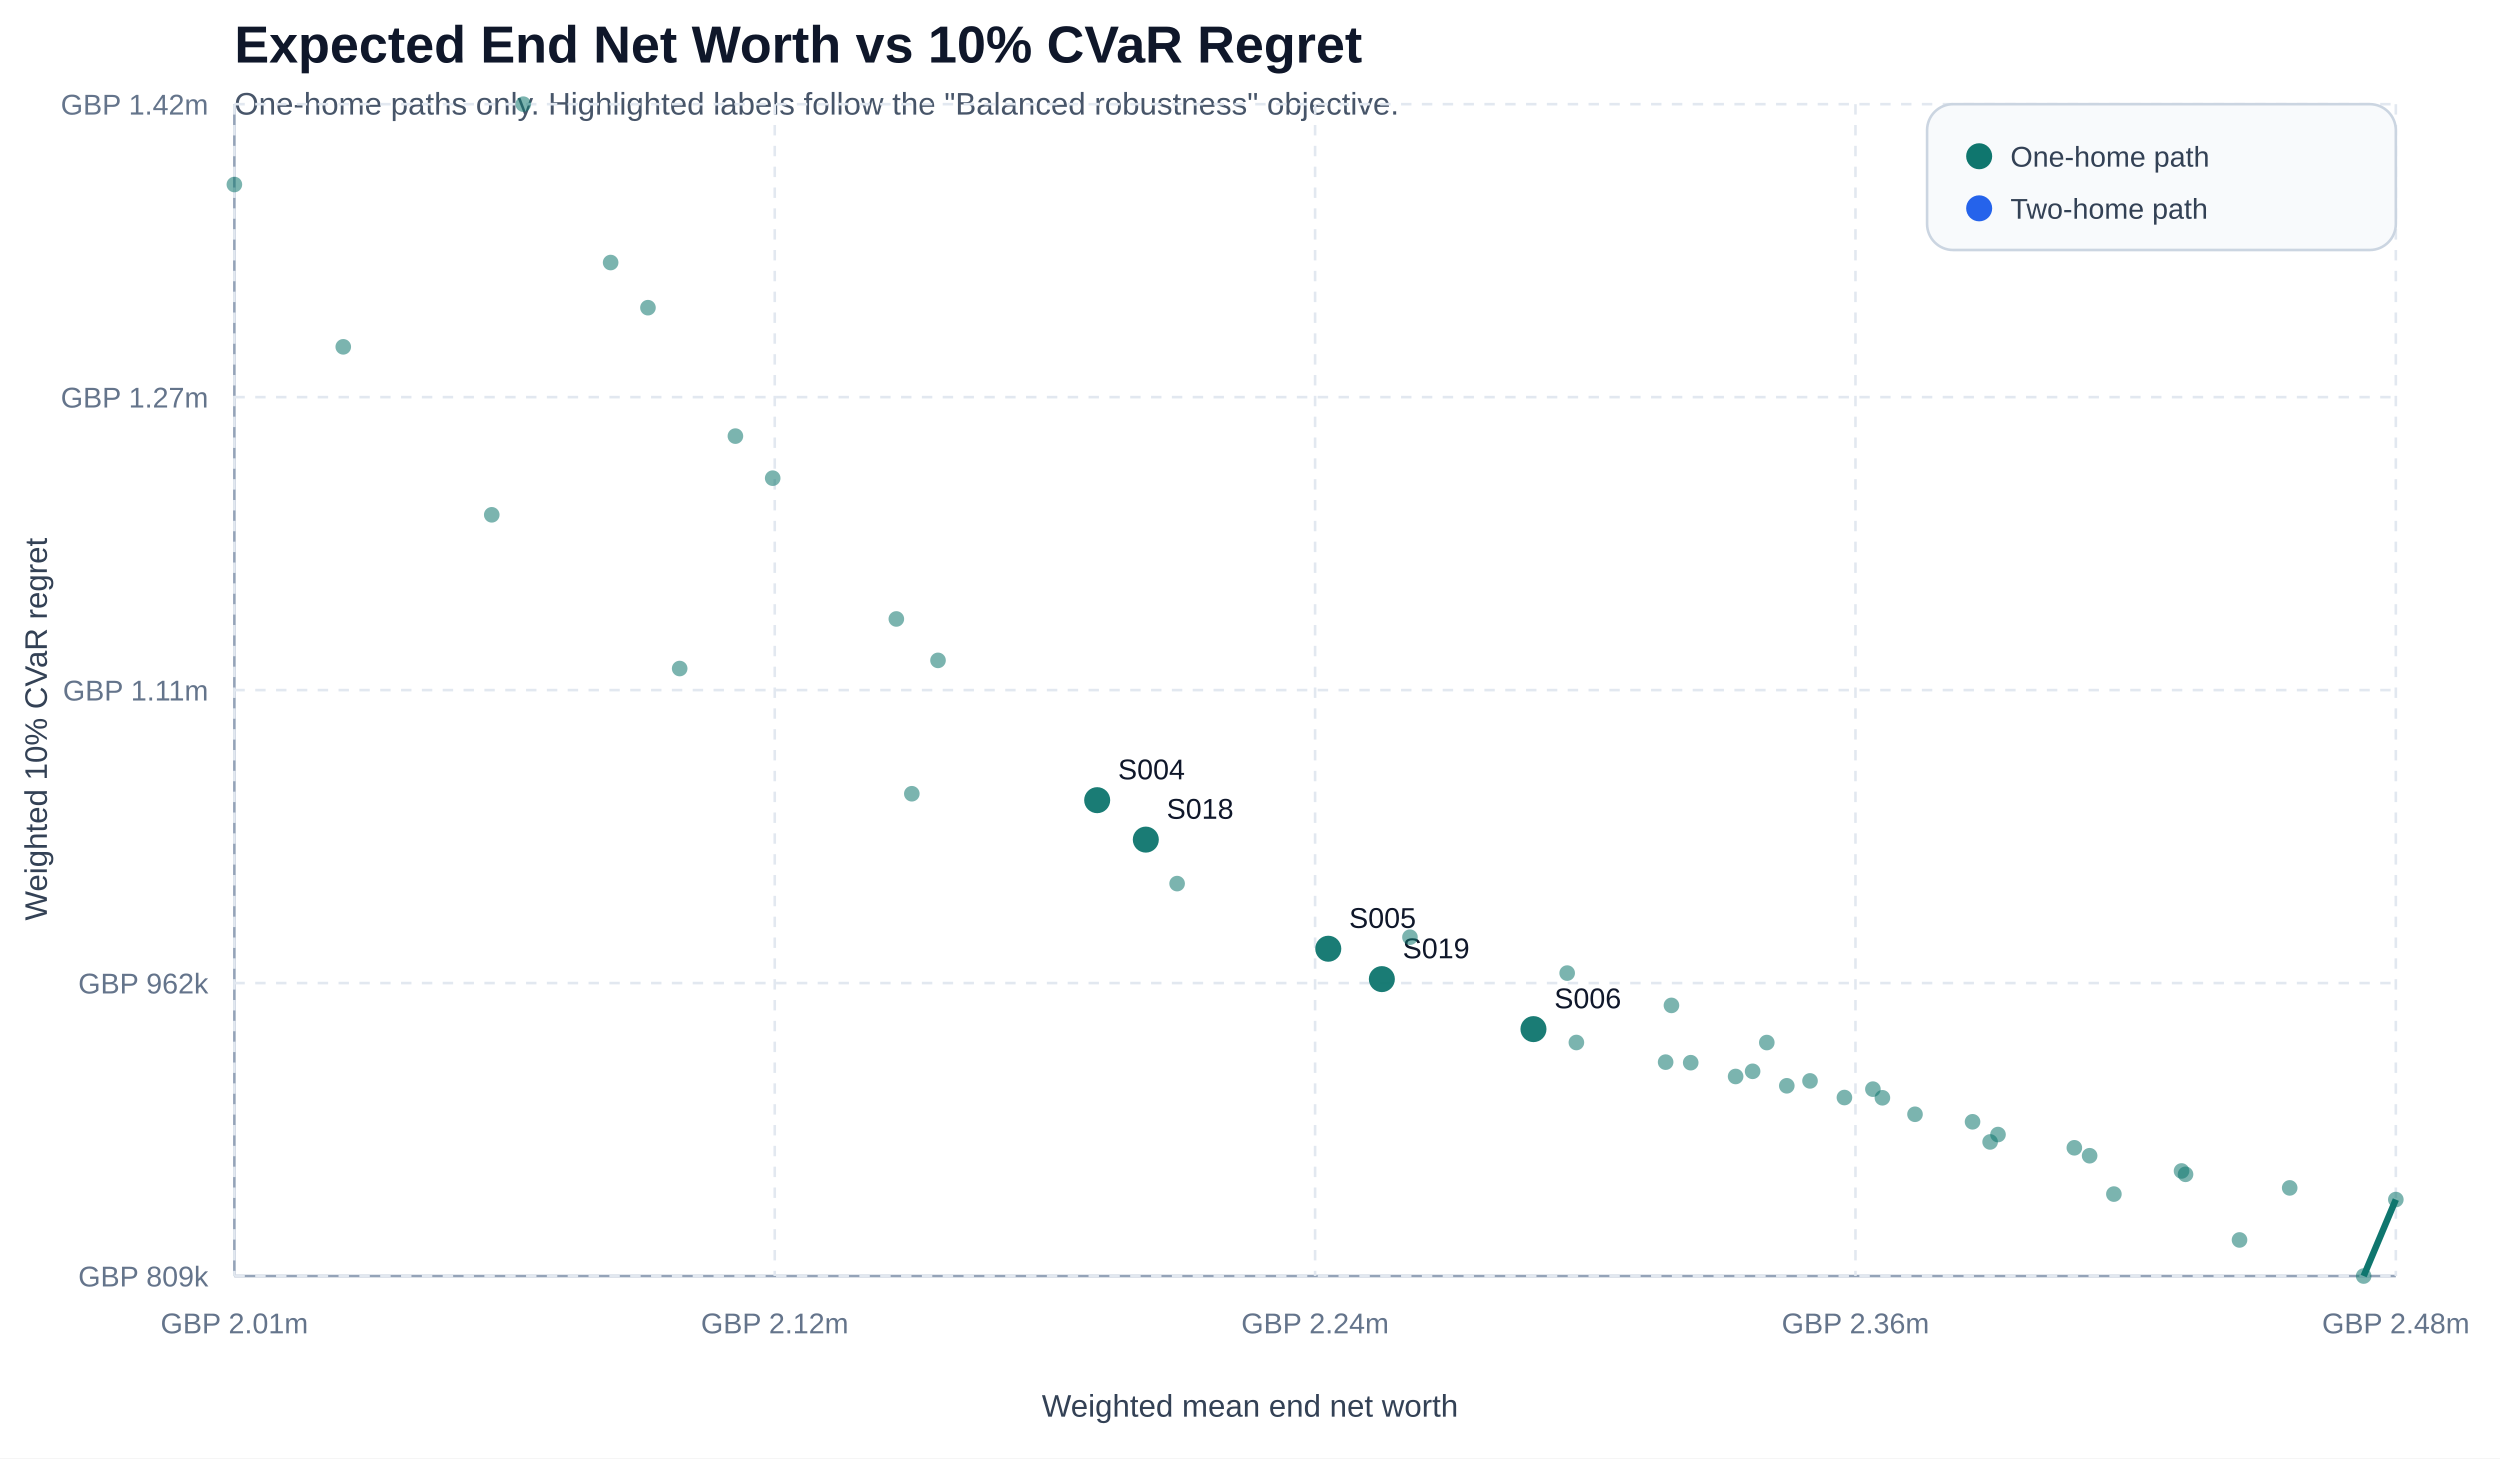
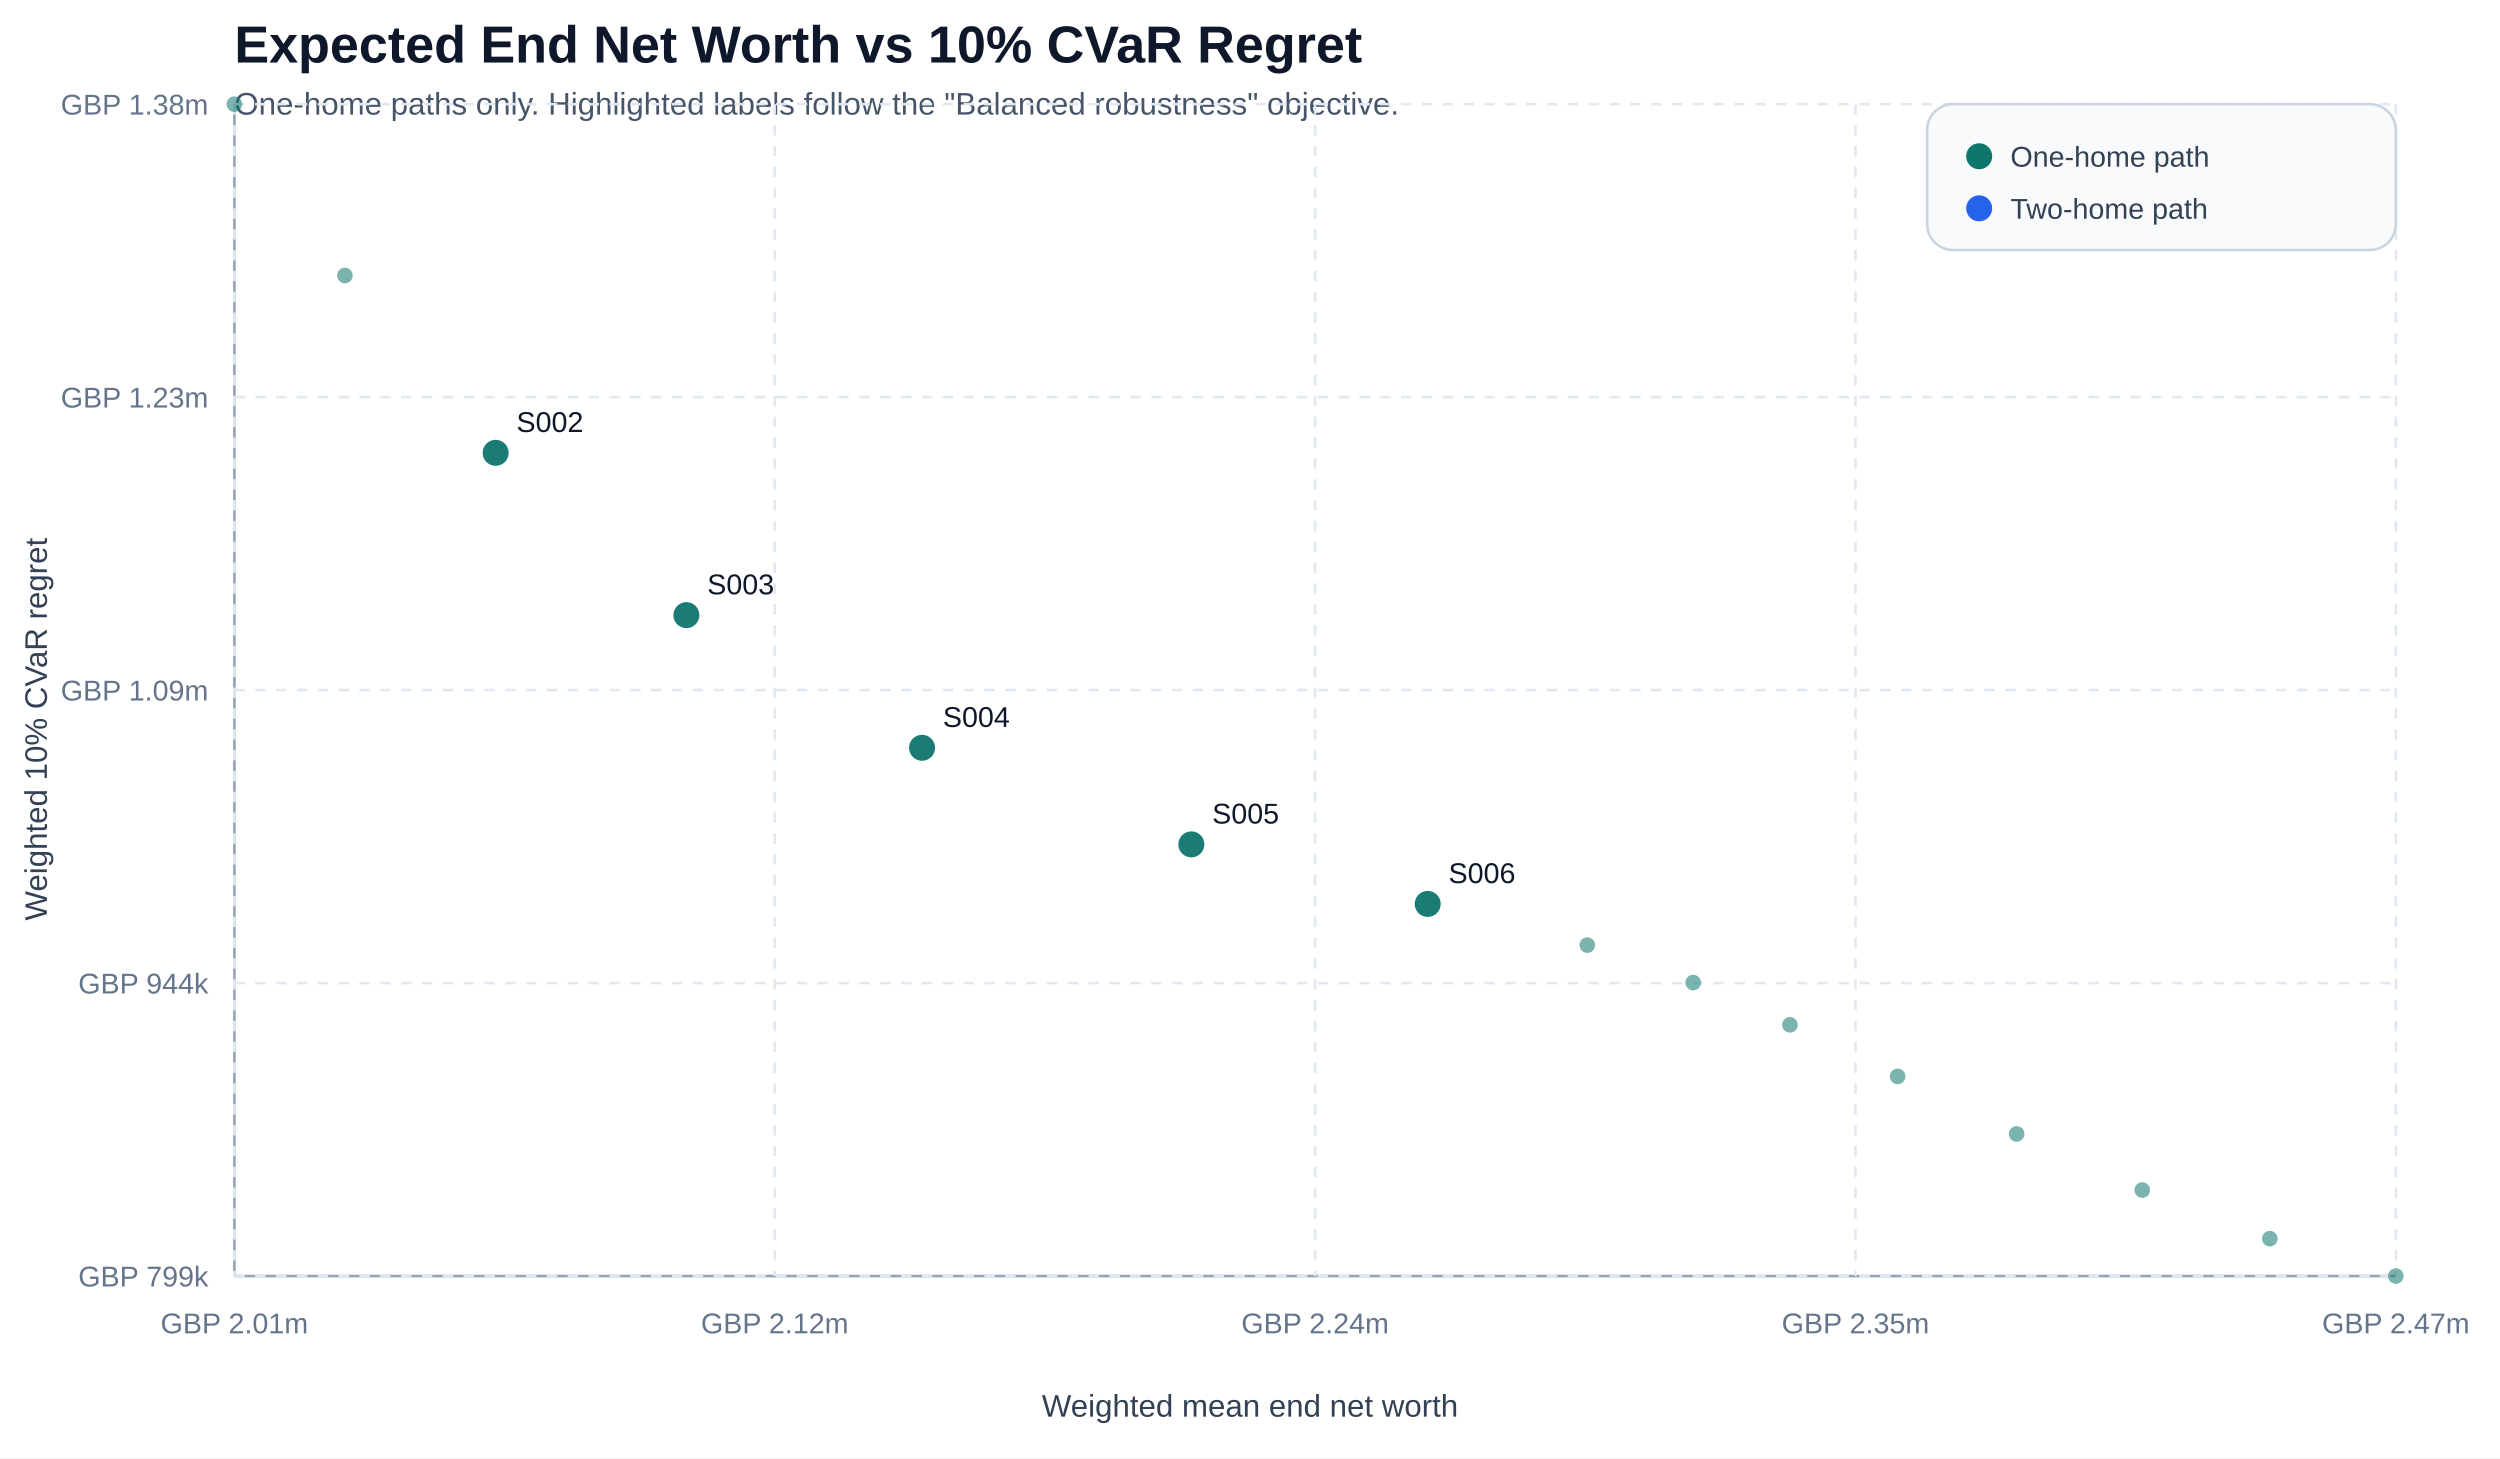
<svg xmlns="http://www.w3.org/2000/svg" width="960" height="560" viewBox="0 0 960 560">
  <rect width="960" height="560" fill="#ffffff" />
  <text x="90" y="24" font-size="20" font-family="Arial, sans-serif" font-weight="700" fill="#0f172a">Expected End Net Worth vs 10% CVaR Regret</text>
  <text x="90" y="44" font-size="12" font-family="Arial, sans-serif" fill="#475569">One-home paths only. Highlighted labels follow the "Balanced robustness" objective.</text>
  <line x1="90" y1="490" x2="920" y2="490" stroke="#94a3b8" />
  <line x1="90" y1="40" x2="90" y2="490" stroke="#94a3b8" />
  <line x1="90" y1="40" x2="90" y2="490" stroke="#e2e8f0" stroke-dasharray="4 4" />
  <line x1="90" y1="490" x2="920" y2="490" stroke="#e2e8f0" stroke-dasharray="4 4" />
  <text x="90" y="512" text-anchor="middle" font-size="11" font-family="Arial, sans-serif" fill="#64748b">GBP 2.01m</text>
-   <text x="80" y="494" text-anchor="end" font-size="11" font-family="Arial, sans-serif" fill="#64748b">GBP 809k</text>
+   <text x="80" y="494" text-anchor="end" font-size="11" font-family="Arial, sans-serif" fill="#64748b">GBP 799k</text>
  <line x1="297.5" y1="40" x2="297.5" y2="490" stroke="#e2e8f0" stroke-dasharray="4 4" />
  <line x1="90" y1="377.5" x2="920" y2="377.5" stroke="#e2e8f0" stroke-dasharray="4 4" />
  <text x="297.5" y="512" text-anchor="middle" font-size="11" font-family="Arial, sans-serif" fill="#64748b">GBP 2.12m</text>
-   <text x="80" y="381.5" text-anchor="end" font-size="11" font-family="Arial, sans-serif" fill="#64748b">GBP 962k</text>
+   <text x="80" y="381.5" text-anchor="end" font-size="11" font-family="Arial, sans-serif" fill="#64748b">GBP 944k</text>
  <line x1="505" y1="40" x2="505" y2="490" stroke="#e2e8f0" stroke-dasharray="4 4" />
  <line x1="90" y1="265" x2="920" y2="265" stroke="#e2e8f0" stroke-dasharray="4 4" />
  <text x="505" y="512" text-anchor="middle" font-size="11" font-family="Arial, sans-serif" fill="#64748b">GBP 2.24m</text>
-   <text x="80" y="269" text-anchor="end" font-size="11" font-family="Arial, sans-serif" fill="#64748b">GBP 1.11m</text>
+   <text x="80" y="269" text-anchor="end" font-size="11" font-family="Arial, sans-serif" fill="#64748b">GBP 1.09m</text>
  <line x1="712.5" y1="40" x2="712.5" y2="490" stroke="#e2e8f0" stroke-dasharray="4 4" />
  <line x1="90" y1="152.5" x2="920" y2="152.5" stroke="#e2e8f0" stroke-dasharray="4 4" />
-   <text x="712.5" y="512" text-anchor="middle" font-size="11" font-family="Arial, sans-serif" fill="#64748b">GBP 2.36m</text>
-   <text x="80" y="156.5" text-anchor="end" font-size="11" font-family="Arial, sans-serif" fill="#64748b">GBP 1.27m</text>
+   <text x="712.5" y="512" text-anchor="middle" font-size="11" font-family="Arial, sans-serif" fill="#64748b">GBP 2.35m</text>
+   <text x="80" y="156.5" text-anchor="end" font-size="11" font-family="Arial, sans-serif" fill="#64748b">GBP 1.23m</text>
  <line x1="920" y1="40" x2="920" y2="490" stroke="#e2e8f0" stroke-dasharray="4 4" />
  <line x1="90" y1="40" x2="920" y2="40" stroke="#e2e8f0" stroke-dasharray="4 4" />
-   <text x="920" y="512" text-anchor="middle" font-size="11" font-family="Arial, sans-serif" fill="#64748b">GBP 2.48m</text>
-   <text x="80" y="44" text-anchor="end" font-size="11" font-family="Arial, sans-serif" fill="#64748b">GBP 1.42m</text>
-   <polyline points="907.649,490 920,460.632" fill="none" stroke="#0f766e" stroke-width="2.5" />
-   <circle cx="530.632" cy="375.981" r="5" fill="#0f766e" opacity="0.95" />
-   <text x="538.632" y="367.981" font-size="11" font-family="Arial, sans-serif" fill="#0f172a">S019</text>
-   <circle cx="510.056" cy="364.316" r="5" fill="#0f766e" opacity="0.95" />
-   <text x="518.056" y="356.316" font-size="11" font-family="Arial, sans-serif" fill="#0f172a">S005</text>
-   <circle cx="439.993" cy="322.411" r="5" fill="#0f766e" opacity="0.95" />
-   <text x="447.993" y="314.411" font-size="11" font-family="Arial, sans-serif" fill="#0f172a">S018</text>
-   <circle cx="421.316" cy="307.267" r="5" fill="#0f766e" opacity="0.95" />
-   <text x="429.316" y="299.267" font-size="11" font-family="Arial, sans-serif" fill="#0f172a">S004</text>
-   <circle cx="588.851" cy="395.18" r="5" fill="#0f766e" opacity="0.95" />
-   <text x="596.851" y="387.18" font-size="11" font-family="Arial, sans-serif" fill="#0f172a">S006</text>
-   <circle cx="605.332" cy="400.32" r="3" fill="#0f766e" opacity="0.55" />
-   <circle cx="639.602" cy="407.86" r="3" fill="#0f766e" opacity="0.55" />
-   <circle cx="649.231" cy="408.072" r="3" fill="#0f766e" opacity="0.55" />
-   <circle cx="344.195" cy="237.68" r="3" fill="#0f766e" opacity="0.55" />
-   <circle cx="360.198" cy="253.586" r="3" fill="#0f766e" opacity="0.55" />
-   <circle cx="350.138" cy="304.797" r="3" fill="#0f766e" opacity="0.55" />
-   <circle cx="666.477" cy="413.368" r="3" fill="#0f766e" opacity="0.55" />
-   <circle cx="452.012" cy="339.303" r="3" fill="#0f766e" opacity="0.55" />
-   <circle cx="673.002" cy="411.384" r="3" fill="#0f766e" opacity="0.55" />
-   <circle cx="260.993" cy="256.719" r="3" fill="#0f766e" opacity="0.55" />
-   <circle cx="686.13" cy="416.947" r="3" fill="#0f766e" opacity="0.55" />
-   <circle cx="541.422" cy="359.881" r="3" fill="#0f766e" opacity="0.55" />
-   <circle cx="282.396" cy="167.467" r="3" fill="#0f766e" opacity="0.55" />
-   <circle cx="695.046" cy="415.065" r="3" fill="#0f766e" opacity="0.55" />
-   <circle cx="296.715" cy="183.621" r="3" fill="#0f766e" opacity="0.55" />
-   <circle cx="708.258" cy="421.456" r="3" fill="#0f766e" opacity="0.55" />
-   <circle cx="188.834" cy="197.687" r="3" fill="#0f766e" opacity="0.55" />
-   <circle cx="601.794" cy="373.672" r="3" fill="#0f766e" opacity="0.55" />
-   <circle cx="735.362" cy="427.88" r="3" fill="#0f766e" opacity="0.55" />
-   <circle cx="767.233" cy="435.669" r="3" fill="#0f766e" opacity="0.55" />
-   <circle cx="722.843" cy="421.553" r="3" fill="#0f766e" opacity="0.55" />
-   <circle cx="802.416" cy="443.801" r="3" fill="#0f766e" opacity="0.55" />
-   <circle cx="234.484" cy="100.817" r="3" fill="#0f766e" opacity="0.55" />
-   <circle cx="839.244" cy="450.941" r="3" fill="#0f766e" opacity="0.55" />
-   <circle cx="641.833" cy="386.072" r="3" fill="#0f766e" opacity="0.55" />
-   <circle cx="131.813" cy="133.184" r="3" fill="#0f766e" opacity="0.55" />
-   <circle cx="248.815" cy="118.151" r="3" fill="#0f766e" opacity="0.55" />
-   <circle cx="907.649" cy="490" r="3" fill="#0f766e" opacity="0.55" />
-   <circle cx="920" cy="460.632" r="3" fill="#0f766e" opacity="0.55" />
-   <circle cx="859.975" cy="476.142" r="3" fill="#0f766e" opacity="0.55" />
-   <circle cx="757.457" cy="430.768" r="3" fill="#0f766e" opacity="0.55" />
-   <circle cx="879.242" cy="456.153" r="3" fill="#0f766e" opacity="0.55" />
-   <circle cx="811.733" cy="458.53" r="3" fill="#0f766e" opacity="0.55" />
-   <circle cx="837.708" cy="449.652" r="3" fill="#0f766e" opacity="0.55" />
-   <circle cx="796.546" cy="440.749" r="3" fill="#0f766e" opacity="0.55" />
-   <circle cx="764.209" cy="438.505" r="3" fill="#0f766e" opacity="0.55" />
-   <circle cx="719.195" cy="418.232" r="3" fill="#0f766e" opacity="0.55" />
-   <circle cx="678.451" cy="400.34" r="3" fill="#0f766e" opacity="0.55" />
-   <circle cx="200.943" cy="40" r="3" fill="#0f766e" opacity="0.55" />
-   <circle cx="90" cy="70.854" r="3" fill="#0f766e" opacity="0.55" />
+   <text x="920" y="512" text-anchor="middle" font-size="11" font-family="Arial, sans-serif" fill="#64748b">GBP 2.47m</text>
+   <text x="80" y="44" text-anchor="end" font-size="11" font-family="Arial, sans-serif" fill="#64748b">GBP 1.38m</text>
+   <polyline points="920,490" fill="none" stroke="#0f766e" stroke-width="2.5" />
+   <circle cx="354.068" cy="287.147" r="5" fill="#0f766e" opacity="0.95" />
+   <text x="362.068" y="279.147" font-size="11" font-family="Arial, sans-serif" fill="#0f172a">S004</text>
+   <circle cx="457.48" cy="324.239" r="5" fill="#0f766e" opacity="0.95" />
+   <text x="465.48" y="316.239" font-size="11" font-family="Arial, sans-serif" fill="#0f172a">S005</text>
+   <circle cx="263.576" cy="236.216" r="5" fill="#0f766e" opacity="0.95" />
+   <text x="271.576" y="228.216" font-size="11" font-family="Arial, sans-serif" fill="#0f172a">S003</text>
+   <circle cx="548.241" cy="347.108" r="5" fill="#0f766e" opacity="0.95" />
+   <text x="556.241" y="339.108" font-size="11" font-family="Arial, sans-serif" fill="#0f172a">S006</text>
+   <circle cx="190.327" cy="173.881" r="5" fill="#0f766e" opacity="0.95" />
+   <text x="198.327" y="165.881" font-size="11" font-family="Arial, sans-serif" fill="#0f172a">S002</text>
+   <circle cx="609.526" cy="362.92" r="3" fill="#0f766e" opacity="0.55" />
+   <circle cx="650.169" cy="377.31" r="3" fill="#0f766e" opacity="0.55" />
+   <circle cx="132.444" cy="105.794" r="3" fill="#0f766e" opacity="0.55" />
+   <circle cx="920" cy="490" r="3" fill="#0f766e" opacity="0.55" />
+   <circle cx="871.607" cy="475.64" r="3" fill="#0f766e" opacity="0.55" />
+   <circle cx="822.636" cy="456.979" r="3" fill="#0f766e" opacity="0.55" />
+   <circle cx="774.394" cy="435.431" r="3" fill="#0f766e" opacity="0.55" />
+   <circle cx="728.7" cy="413.349" r="3" fill="#0f766e" opacity="0.55" />
+   <circle cx="687.34" cy="393.548" r="3" fill="#0f766e" opacity="0.55" />
+   <circle cx="90" cy="40" r="3" fill="#0f766e" opacity="0.55" />
  <text x="480" y="544" text-anchor="middle" font-size="12" font-family="Arial, sans-serif" fill="#334155">Weighted mean end net worth</text>
  <text x="18" y="280" transform="rotate(-90 18 280)" text-anchor="middle" font-size="12" font-family="Arial, sans-serif" fill="#334155">Weighted 10% CVaR regret</text>
  <rect x="740" y="40" width="180" height="56" rx="10" fill="#f8fafc" stroke="#cbd5e1" />
  <circle cx="760" cy="60" r="5" fill="#0f766e" />
  <text x="772" y="64" font-size="11" font-family="Arial, sans-serif" fill="#334155">One-home path</text>
  <circle cx="760" cy="80" r="5" fill="#2563eb" />
  <text x="772" y="84" font-size="11" font-family="Arial, sans-serif" fill="#334155">Two-home path</text>
</svg>
